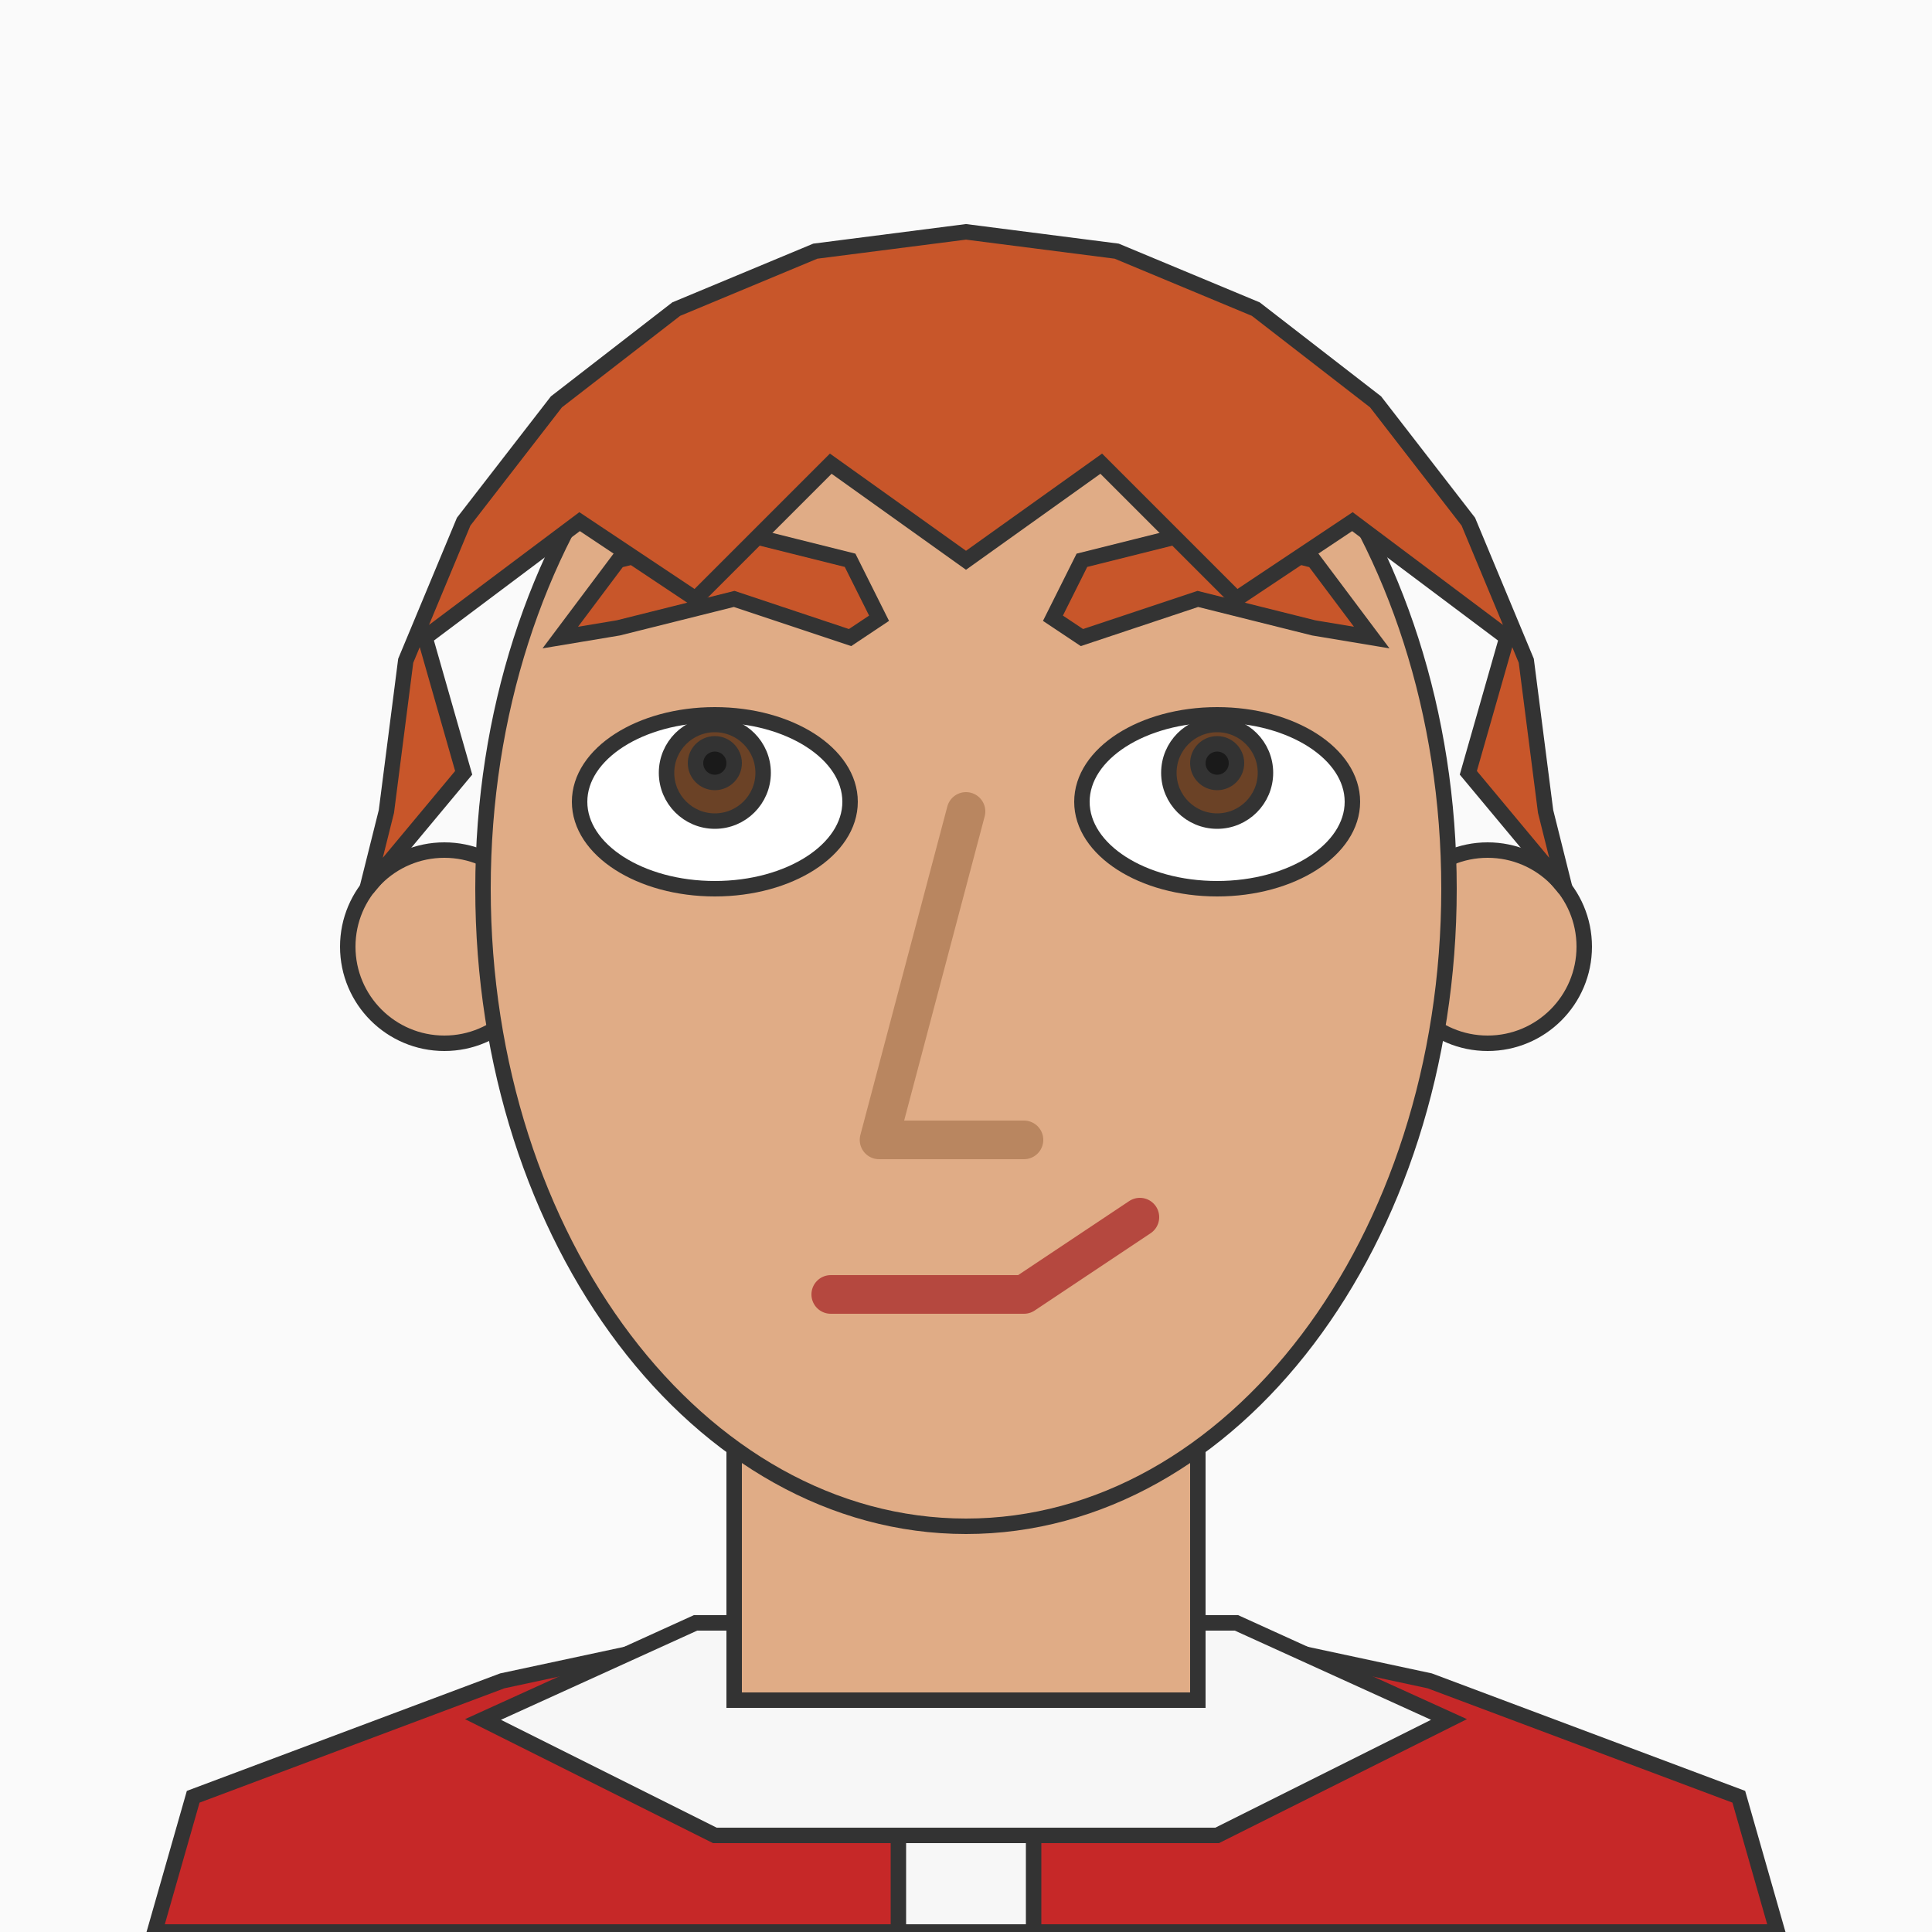
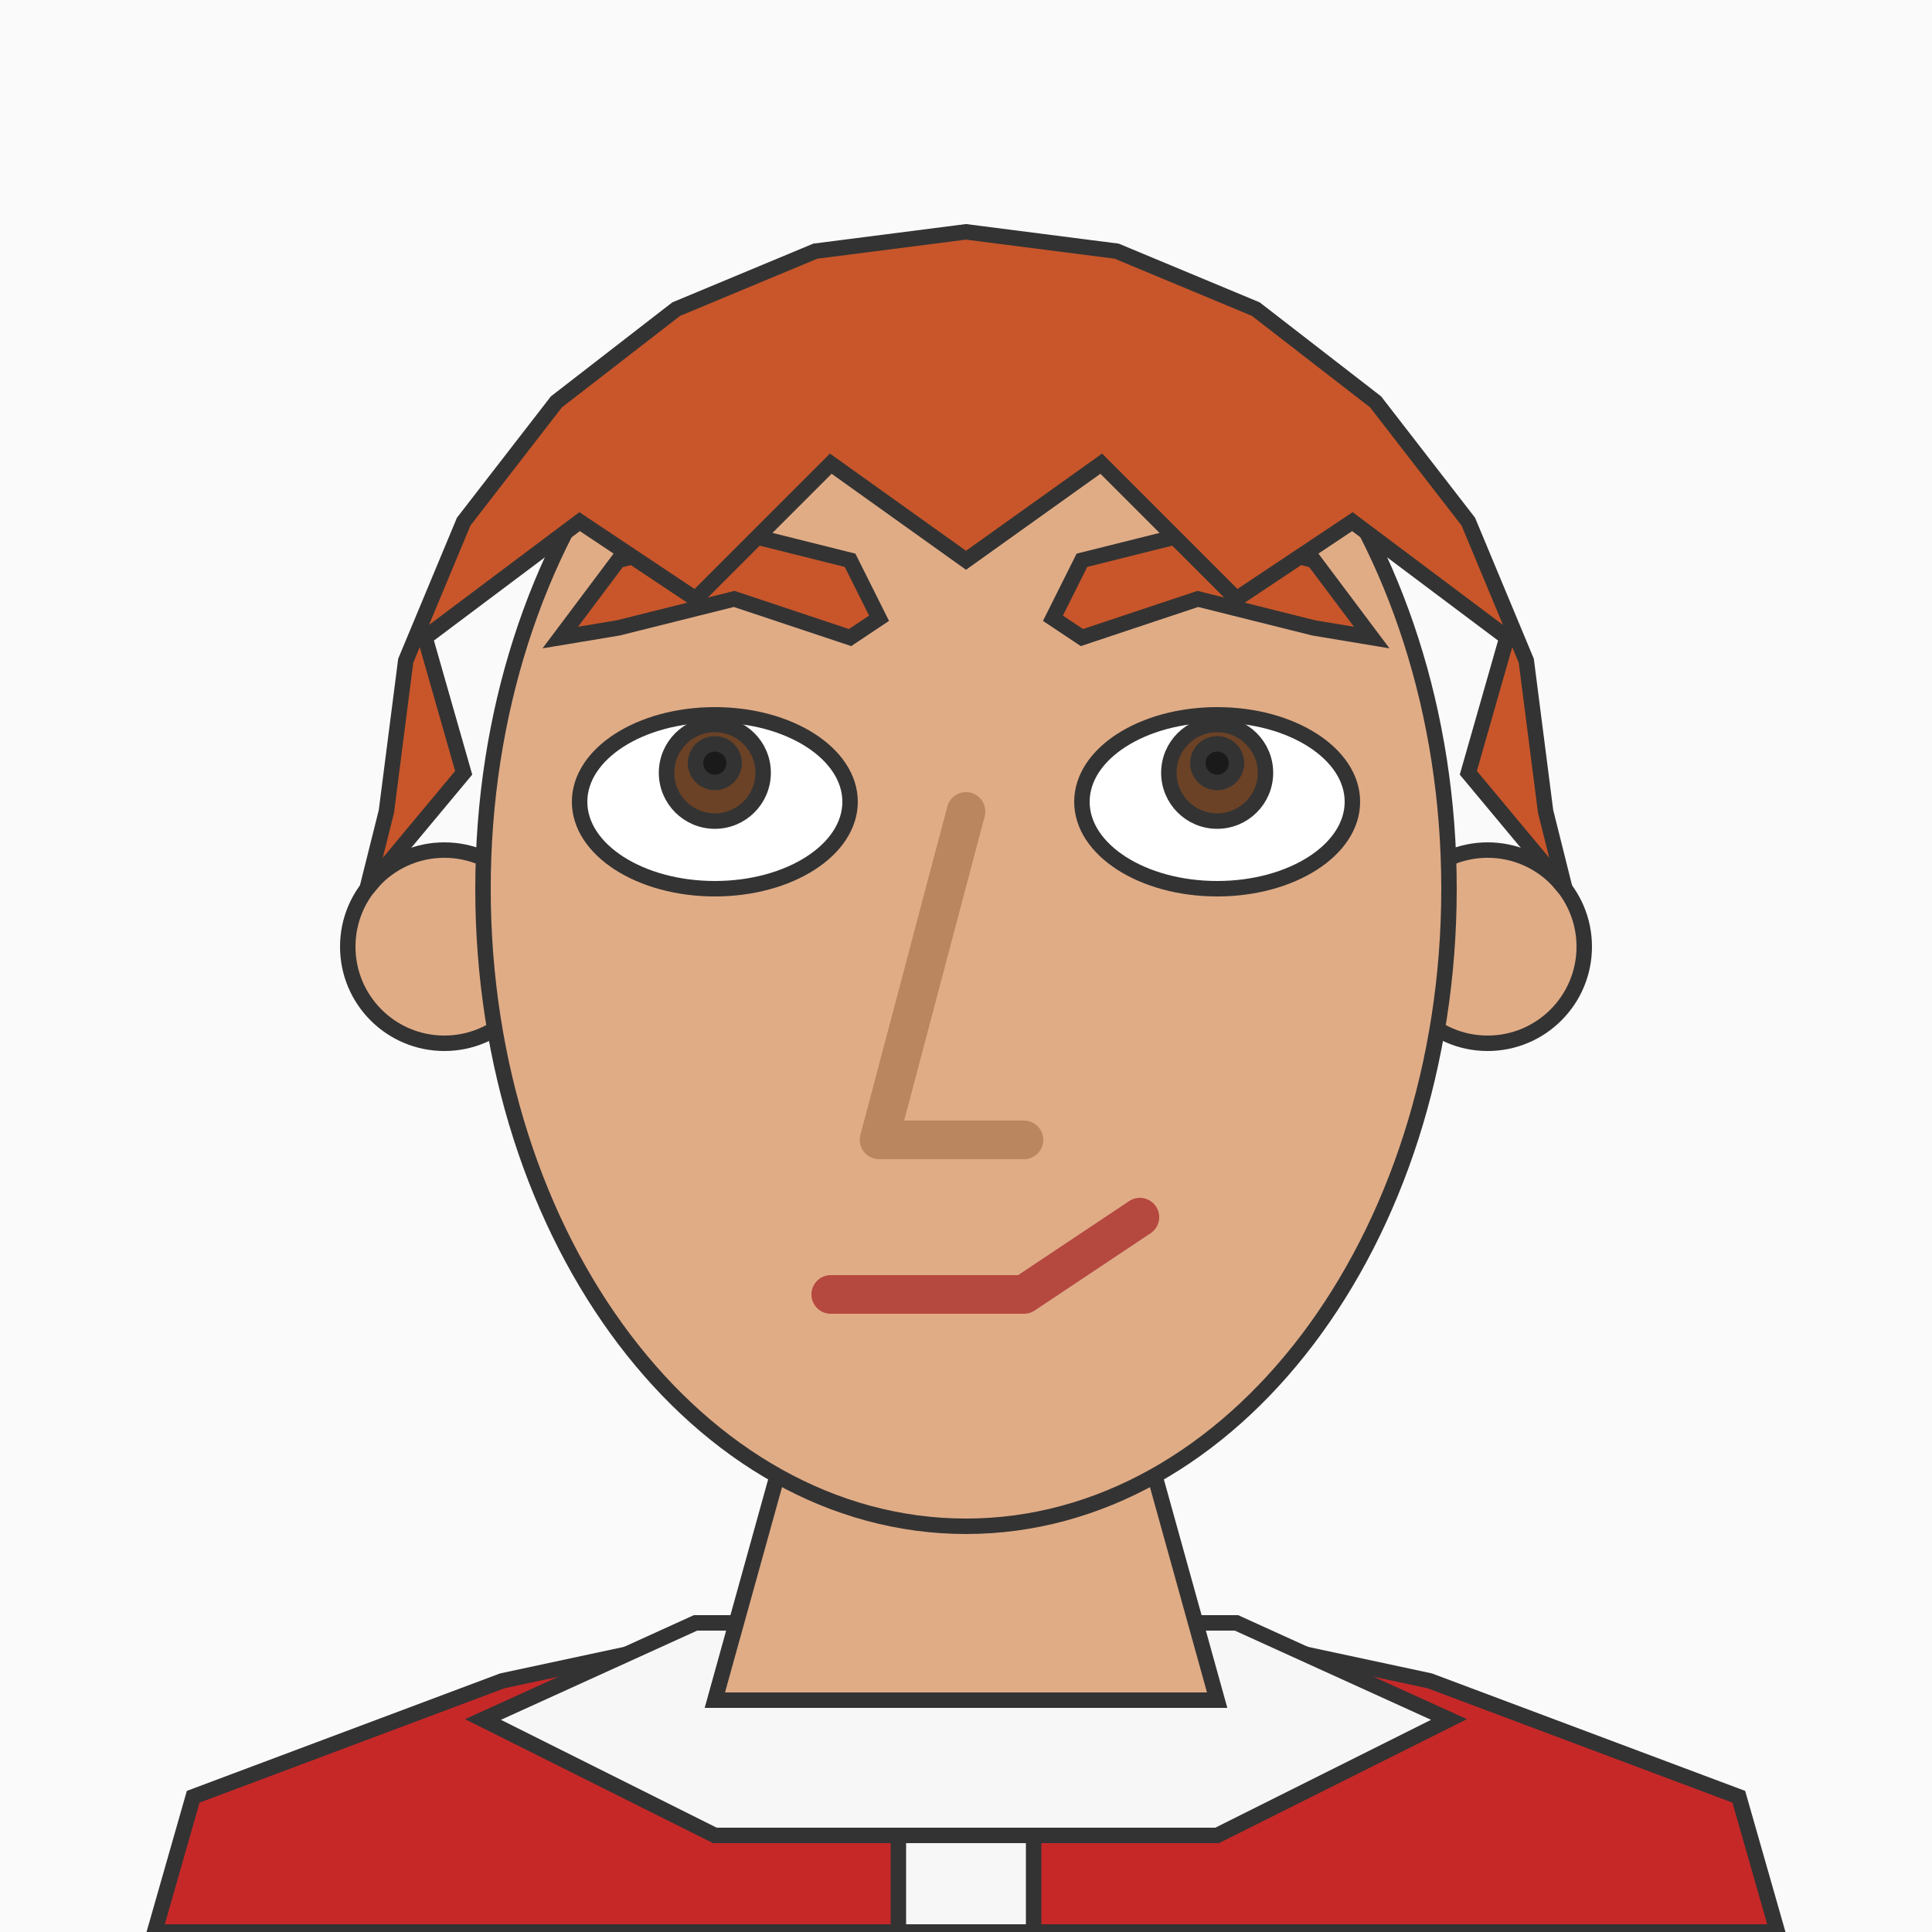
<svg xmlns="http://www.w3.org/2000/svg" viewBox="0 0 100 100" width="200" height="200">
  <rect width="100" height="100" fill="#fafafa" />
  <polygon points="8,100 10,93 26,87 40,84 60,84 74,87 90,93 92,100" fill="#C62828" stroke="#333" stroke-width="0.8" />
  <rect x="46.5" y="93" width="7" height="7" fill="#F7F7F7" stroke="#333" stroke-width="0.8" />
  <polygon points="25,89 36,84 64,84 75,89 63,95 37,95" fill="#F7F7F7" stroke="#333" stroke-width="0.8" />
-   <rect x="38" y="70" width="24" height="18" fill="#E0AC86" stroke="#333" stroke-width="0.8" />
+   <polygon points="42,70 58,70 63,88 37,88" fill="#E0AC86" stroke="#333" stroke-width="0.8" />
  <ellipse cx="23" cy="49" rx="5" ry="5" fill="#E0AC86" stroke="#333" stroke-width="0.8" />
  <ellipse cx="77" cy="49" rx="5" ry="5" fill="#E0AC86" stroke="#333" stroke-width="0.8" />
  <ellipse cx="50" cy="46" rx="25" ry="33" fill="#E0AC86" stroke="#333" stroke-width="0.8" />
  <polyline points="43,67 53,67 59,63" fill="none" stroke="#B5483F" stroke-width="2" stroke-linecap="round" stroke-linejoin="round" />
  <polyline points="50,42 45.5,59 53,59" fill="none" stroke="#B98660" stroke-width="2" stroke-linecap="round" stroke-linejoin="round" />
  <ellipse cx="37" cy="41.5" rx="7" ry="4.5" fill="#FFFFFF" stroke="#333" stroke-width="0.8" />
  <ellipse cx="37" cy="40" rx="2.5" ry="2.5" fill="#6B4226" stroke="#333" stroke-width="0.8" />
  <ellipse cx="37" cy="39.5" rx="1" ry="1" fill="#1A1A1A" stroke="#333" stroke-width="0.8" />
  <ellipse cx="63" cy="41.5" rx="7" ry="4.5" fill="#FFFFFF" stroke="#333" stroke-width="0.8" />
  <ellipse cx="63" cy="40" rx="2.5" ry="2.5" fill="#6B4226" stroke="#333" stroke-width="0.8" />
  <ellipse cx="63" cy="39.5" rx="1" ry="1" fill="#1A1A1A" stroke="#333" stroke-width="0.8" />
  <polygon points="29,33 32,29 38,27.5 44,29 45.5,32 44,33 38,31 32,32.5" fill="#C8562A" stroke="#333" stroke-width="0.8" />
  <polygon points="71,33 68,29 62,27.5 56,29 54.5,32 56,33 62,31 68,32.5" fill="#C8562A" stroke="#333" stroke-width="0.8" />
  <polygon points="20,42 21,34.2 24,27 28.8,20.8 35,16 42.2,13 50,12 57.8,13 65,16 71.2,20.8 76,27 79,34.2 80,42 81,46 76,40 78,33 70,27 64,31 57,24 50,29 43,24 36,31 30,27 22,33 24,40 19,46" fill="#C8562A" stroke="#333" stroke-width="0.8" />
</svg>
